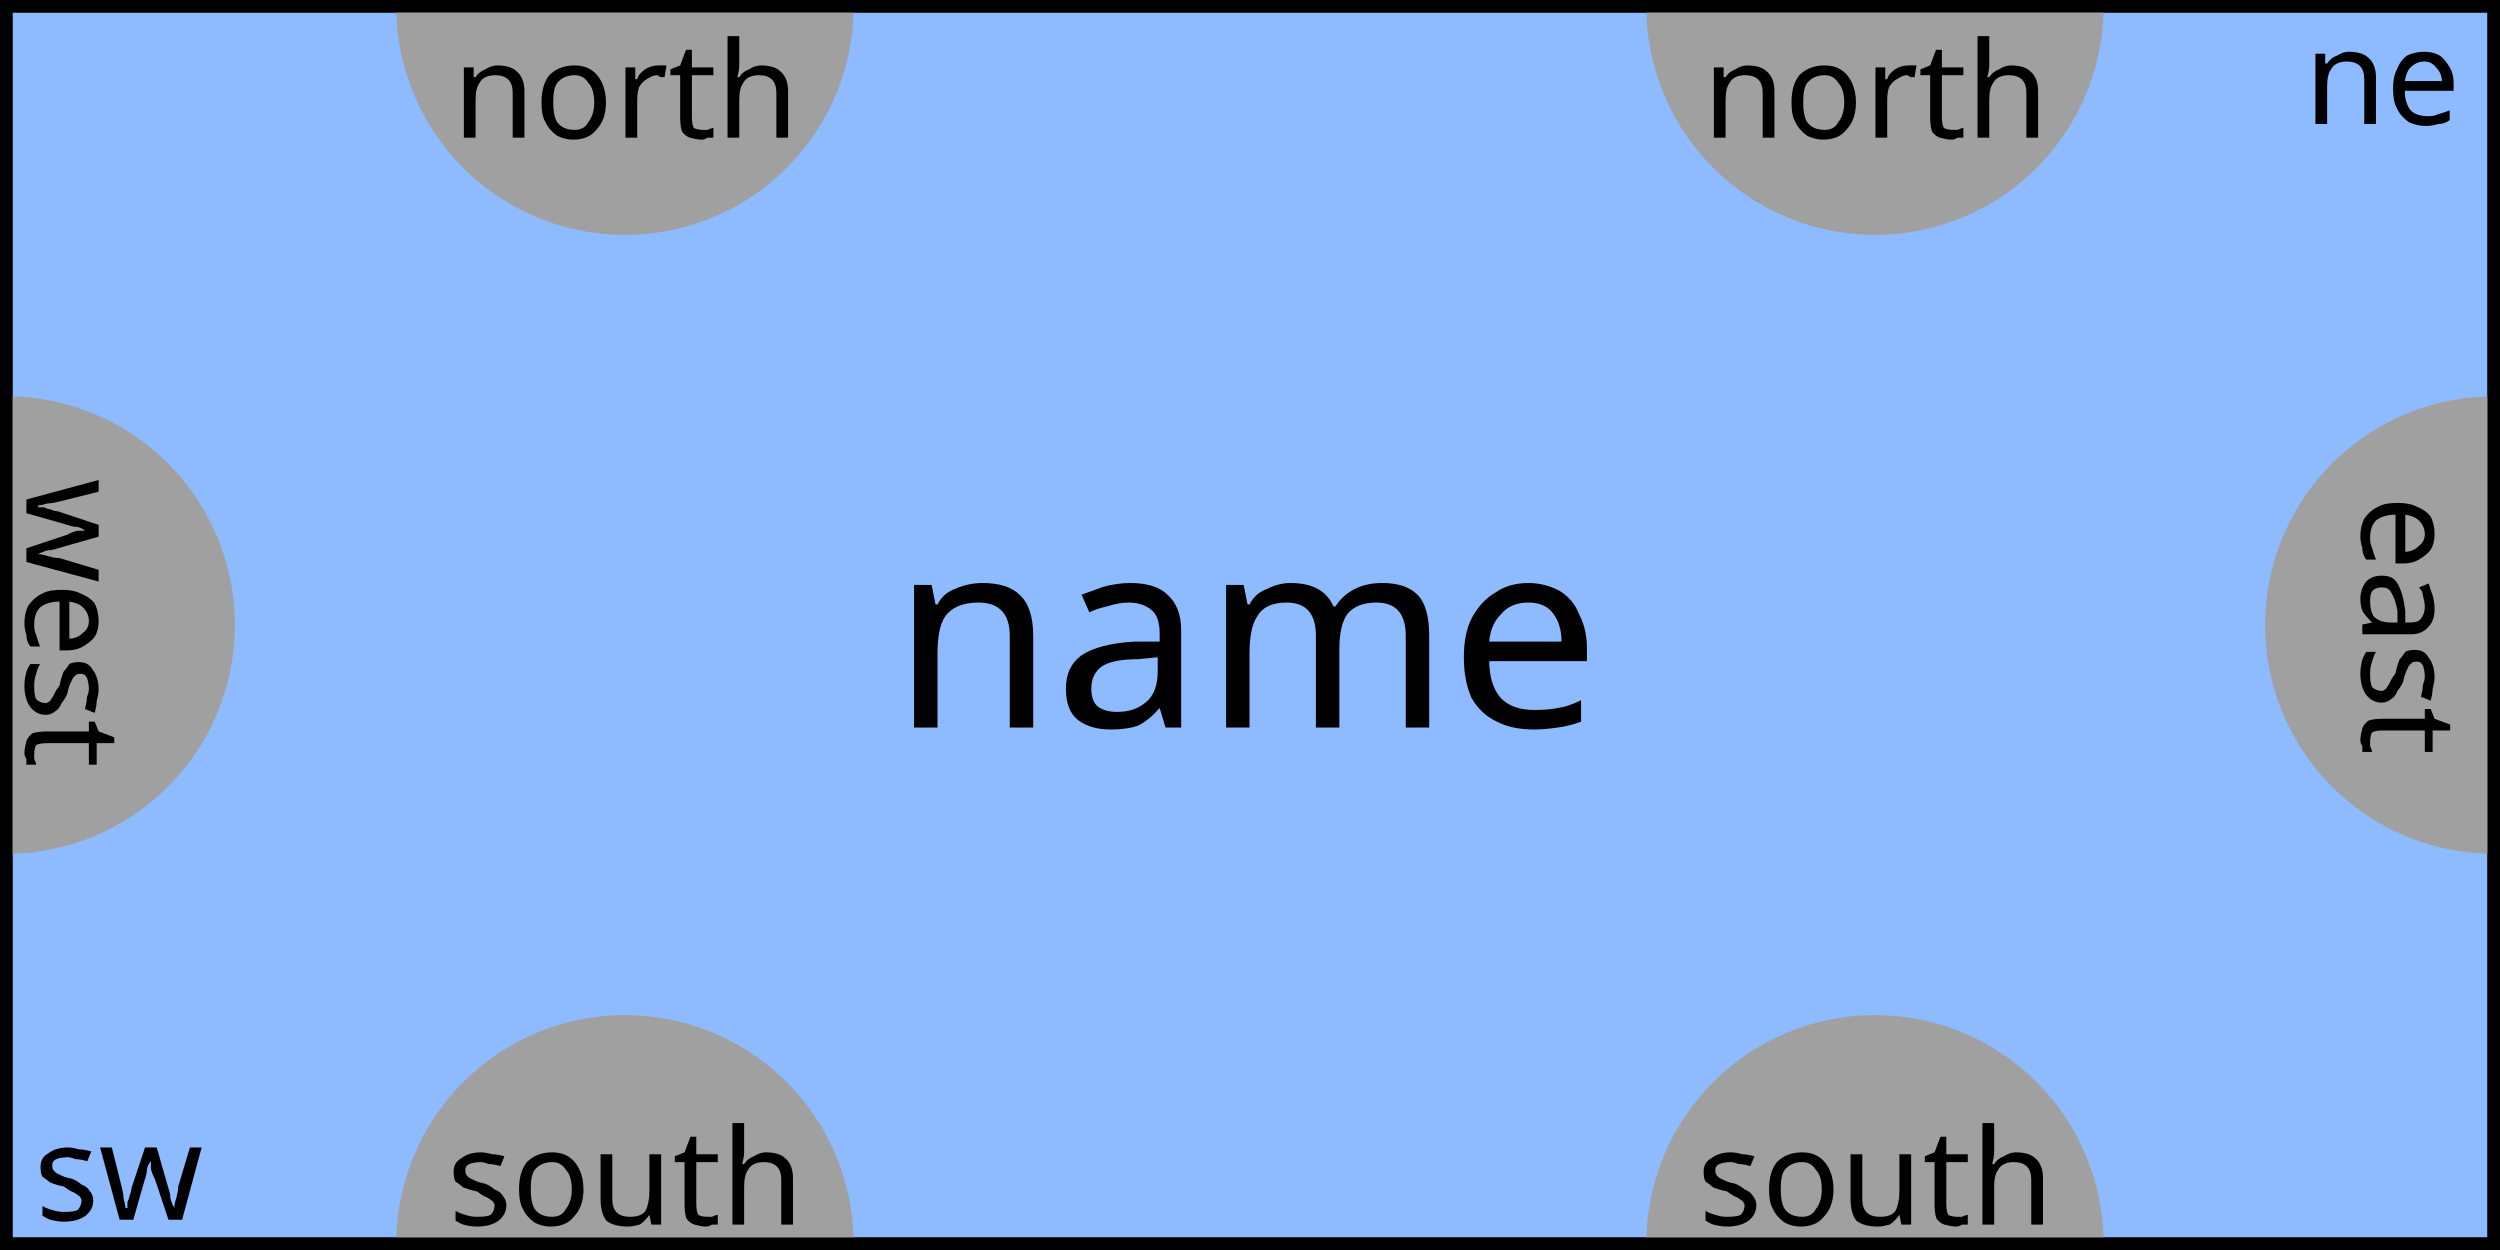
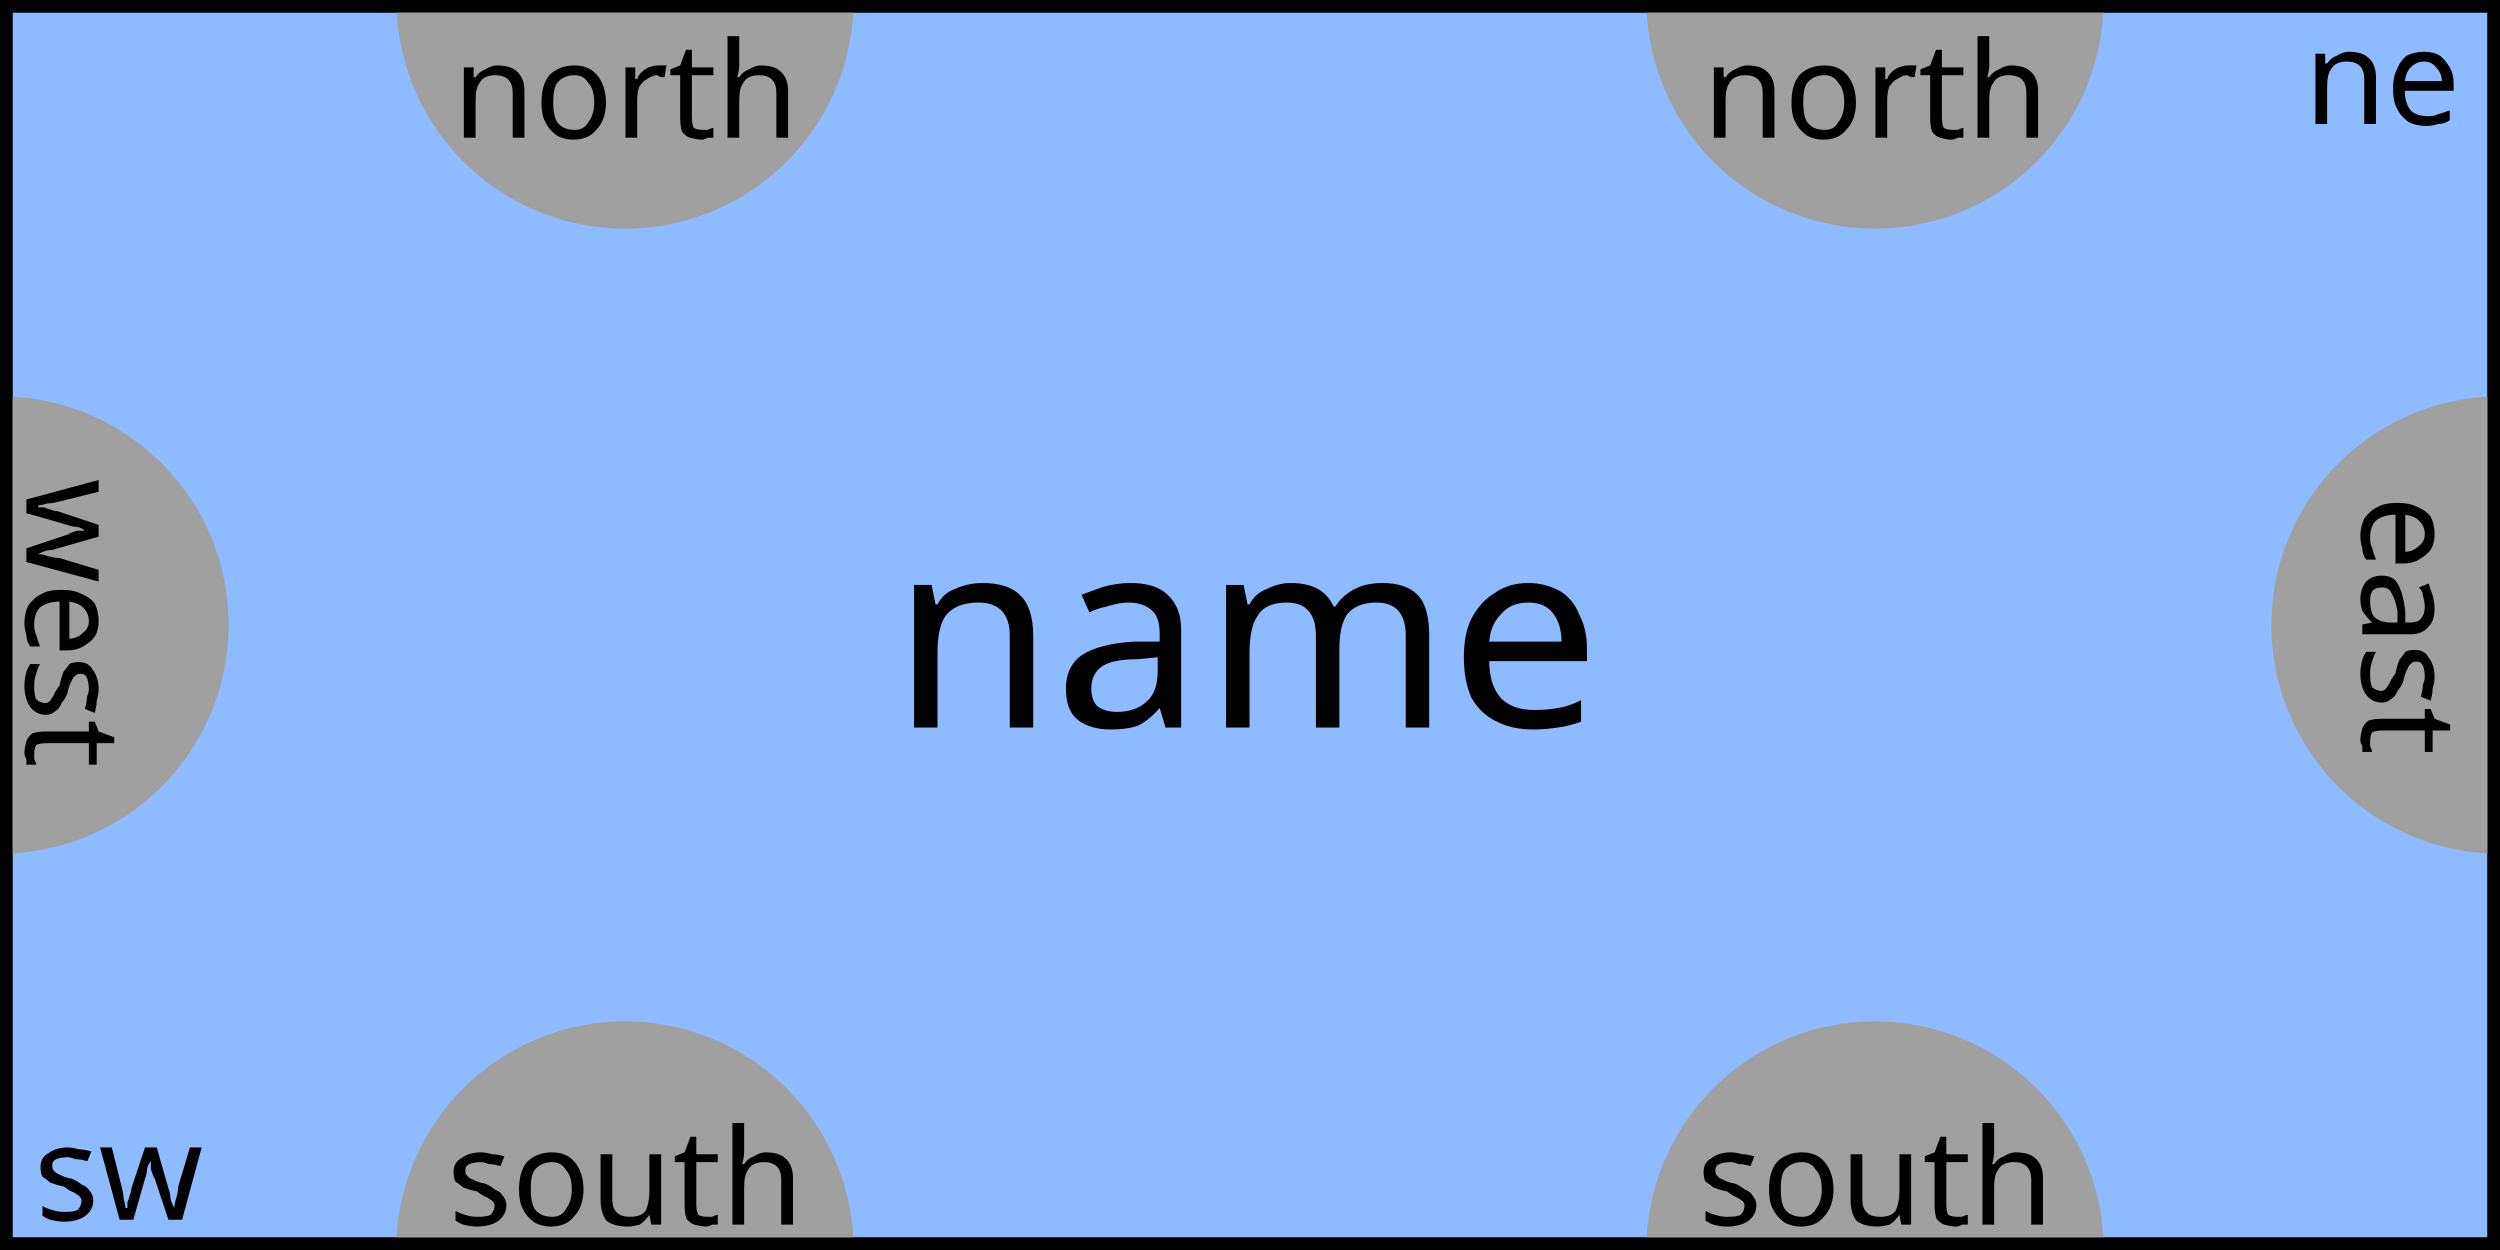
<svg xmlns="http://www.w3.org/2000/svg" width="20mm" height="10mm" viewBox="0 0 20 10" version="1.1" id="svg6114">
  <defs id="defs6108" />
  <g class="tile" id="g33719">
    <rect style="fill:#8ebaff;fill-opacity:1;stroke:#000000;stroke-width:0.1;stroke-miterlimit:4;stroke-dasharray:none" class="tilerect" y="0.05" x="0.05" width="19.9" height="9.9" id="rect33687" />
-     <path d="m 6.829,0.05 a 1.829,1.829 0 0 1 -0.915,1.584 1.829,1.829 0 0 1 -1.829,0 1.829,1.829 0 0 1 -0.915,-1.584 l 1.829,9e-8 z" class="endcolor_northwest" style="fill:#a0a0a0;fill-opacity:1;stroke:none;stroke-width:0.199;stroke-miterlimit:4;stroke-dasharray:none;stroke-opacity:0;paint-order:fill markers stroke" id="path33689" />
+     <path d="M 6.829,1.5344769e-4 A 1.829,1.829 0 0 1 5.915,1.584 a 1.829,1.829 0 0 1 -1.829,0 A 1.829,1.829 0 0 1 3.171,1.533628e-4 l 1.829,8.489e-8 z" class="endcolor_northwest" style="fill:#a0a0a0;fill-opacity:1;stroke:none;stroke-width:0.199;stroke-miterlimit:4;stroke-dasharray:none;stroke-opacity:0;paint-order:fill markers stroke" id="path33689" />
    <text style="font-style:normal;font-variant:normal;font-weight:normal;font-stretch:normal;font-size:1.058px;font-family:sans-serif;-inkscape-font-specification:'sans-serif, Normal';font-variant-ligatures:normal;font-variant-caps:normal;font-variant-numeric:normal;font-feature-settings:normal;text-align:center;writing-mode:lr-tb;dominant-baseline:mathematical;text-anchor:middle;stroke-width:0.099" class="endname_northwest" y="0.689" x="5" dominant-baseline="mathematical" id="text33691">north</text>
-     <path transform="matrix(0,-1,-1,0,0,0)" d="m -3.171,-19.95 a 1.829,1.829 0 0 1 -0.915,1.584 1.829,1.829 0 0 1 -1.829,0 1.829,1.829 0 0 1 -0.915,-1.584 l 1.829,0 z" class="endcolor_east" style="fill:#a0a0a0;fill-opacity:1;stroke:none;stroke-width:0.199;stroke-miterlimit:4;stroke-dasharray:none;stroke-opacity:0;paint-order:fill markers stroke" id="path33693" />
+     <path transform="matrix(0,-1,-1,0,0,0)" d="m -3.171,-20 a 1.829,1.829 0 0 1 -0.915,1.584 1.829,1.829 0 0 1 -1.829,0 1.829,1.829 0 0 1 -0.915,-1.584 l 1.829,0 z" class="endcolor_east" style="fill:#a0a0a0;fill-opacity:1;stroke:none;stroke-width:0.199;stroke-miterlimit:4;stroke-dasharray:none;stroke-opacity:0;paint-order:fill markers stroke" id="path33693" />
    <text style="font-style:normal;font-variant:normal;font-weight:normal;font-stretch:normal;font-size:1.058px;font-family:sans-serif;-inkscape-font-specification:'sans-serif, Normal';font-variant-ligatures:normal;font-variant-caps:normal;font-variant-numeric:normal;font-feature-settings:normal;text-align:center;writing-mode:lr-tb;dominant-baseline:mathematical;text-anchor:middle;stroke-width:0.099" class="endname_east" y="-19.311" x="5" transform="rotate(90)" dominant-baseline="mathematical" id="text33695">east</text>
-     <path style="fill:#a0a0a0;fill-opacity:1;stroke:none;stroke-width:0.199;stroke-miterlimit:4;stroke-dasharray:none;stroke-opacity:0;paint-order:fill markers stroke" class="endcolor_southwest" d="m 6.829,-9.95 a 1.829,1.829 0 0 1 -0.915,1.584 1.829,1.829 0 0 1 -1.829,-10e-8 1.829,1.829 0 0 1 -0.915,-1.584 l 1.829,10e-8 z" transform="scale(1,-1)" id="path33697" />
+     <path style="fill:#a0a0a0;fill-opacity:1;stroke:none;stroke-width:0.199;stroke-miterlimit:4;stroke-dasharray:none;stroke-opacity:0;paint-order:fill markers stroke" class="endcolor_southwest" d="m 6.829,-10 a 1.829,1.829 0 0 1 -0.915,1.584 1.829,1.829 0 0 1 -1.829,-10e-8 1.829,1.829 0 0 1 -0.915,-1.584 l 1.829,10e-8 z" transform="scale(1,-1)" id="path33697" />
    <text style="font-style:normal;font-variant:normal;font-weight:normal;font-stretch:normal;font-size:1.058px;font-family:sans-serif;-inkscape-font-specification:'sans-serif, Normal';font-variant-ligatures:normal;font-variant-caps:normal;font-variant-numeric:normal;font-feature-settings:normal;text-align:center;writing-mode:lr-tb;dominant-baseline:mathematical;text-anchor:middle;stroke-width:0.099" class="endname_southwest" y="9.387" x="5" dominant-baseline="mathematical" id="text33699">south</text>
-     <path style="fill:#a0a0a0;fill-opacity:1;stroke:none;stroke-width:0.199;stroke-miterlimit:4;stroke-dasharray:none;stroke-opacity:0;paint-order:fill markers stroke" class="endcolor_west" d="m -3.171,0.05 a 1.829,1.829 0 0 1 -0.915,1.584 1.829,1.829 0 0 1 -1.829,-1e-7 1.829,1.829 0 0 1 -0.915,-1.584 l 1.829,8e-8 z" transform="rotate(-90)" id="path33701" />
+     <path style="fill:#a0a0a0;fill-opacity:1;stroke:none;stroke-width:0.199;stroke-miterlimit:4;stroke-dasharray:none;stroke-opacity:0;paint-order:fill markers stroke" class="endcolor_west" d="M -3.171,1.5306174e-4 A 1.829,1.829 0 0 1 -4.085,1.584 a 1.829,1.829 0 0 1 -1.829,-1e-7 1.829,1.829 0 0 1 -0.915,-1.584 l 1.829,8.488e-8 z" transform="rotate(-90)" id="path33701" />
    <text style="font-style:normal;font-variant:normal;font-weight:normal;font-stretch:normal;font-size:1.058px;font-family:sans-serif;-inkscape-font-specification:'sans-serif, Normal';font-variant-ligatures:normal;font-variant-caps:normal;font-variant-numeric:normal;font-feature-settings:normal;text-align:center;writing-mode:lr-tb;dominant-baseline:mathematical;text-anchor:middle;stroke-width:0.099" class="endname_west" y="-0.624" x="4.981" transform="rotate(90)" dominant-baseline="mathematical" id="text33703">west</text>
    <text style="font-style:normal;font-variant:normal;font-weight:normal;font-stretch:normal;font-size:2.117px;font-family:sans-serif;-inkscape-font-specification:'sans-serif, Normal';font-variant-ligatures:normal;font-variant-caps:normal;font-variant-numeric:normal;font-feature-settings:normal;text-align:center;writing-mode:lr-tb;dominant-baseline:mathematical;text-anchor:middle;stroke-width:0.099" class="tilename" y="5" x="9.96" dominant-baseline="mathematical" id="text33705">name</text>
    <text style="font-style:normal;font-variant:normal;font-weight:normal;font-stretch:normal;font-size:1.058px;font-family:sans-serif;-inkscape-font-specification:'sans-serif, Normal';font-variant-ligatures:normal;font-variant-caps:normal;font-variant-numeric:normal;font-feature-settings:normal;text-align:center;writing-mode:lr-tb;dominant-baseline:mathematical;text-anchor:middle;stroke-width:0.099" class="type_ne" y="0.58" x="19.053" dominant-baseline="mathematical" id="text33707">ne</text>
-     <text style="font-style:normal;font-variant:normal;font-weight:normal;font-stretch:normal;font-size:1.058px;font-family:sans-serif;-inkscape-font-specification:'sans-serif, Normal';font-variant-ligatures:normal;font-variant-caps:normal;font-variant-numeric:normal;font-feature-settings:normal;text-align:center;writing-mode:lr-tb;dominant-baseline:mathematical;text-anchor:middle;stroke-width:0.099" class="type_se" y="9.347" x="0.947" dominant-baseline="mathematical" id="text33709">sw</text>
-     <path style="fill:#a0a0a0;fill-opacity:1;stroke:none;stroke-width:0.199;stroke-miterlimit:4;stroke-dasharray:none;stroke-opacity:0;paint-order:fill markers stroke" class="endcolor_northeast" d="m 16.829,0.05 a 1.829,1.829 0 0 1 -0.915,1.584 1.829,1.829 0 0 1 -1.829,0 1.829,1.829 0 0 1 -0.915,-1.584 l 1.829,9e-8 z" id="path33711" />
+     <text style="font-style:normal;font-variant:normal;font-weight:normal;font-stretch:normal;font-size:1.058px;font-family:sans-serif;-inkscape-font-specification:'sans-serif, Normal';font-variant-ligatures:normal;font-variant-caps:normal;font-variant-numeric:normal;font-feature-settings:normal;text-align:center;writing-mode:lr-tb;dominant-baseline:mathematical;text-anchor:middle;stroke-width:0.099" class="type_sw" y="9.347" x="0.947" dominant-baseline="mathematical" id="text33709">sw</text>
+     <path style="fill:#a0a0a0;fill-opacity:1;stroke:none;stroke-width:0.199;stroke-miterlimit:4;stroke-dasharray:none;stroke-opacity:0;paint-order:fill markers stroke" class="endcolor_northeast" d="M 16.829,1.5344917e-4 A 1.829,1.829 0 0 1 15.915,1.584 a 1.829,1.829 0 0 1 -1.829,0 1.829,1.829 0 0 1 -0.915,-1.584 l 1.829,8.488e-8 z" id="path33711" />
    <text dominant-baseline="mathematical" x="15" y="0.689" class="endname_northeast" style="font-style:normal;font-variant:normal;font-weight:normal;font-stretch:normal;font-size:1.058px;font-family:sans-serif;-inkscape-font-specification:'sans-serif, Normal';font-variant-ligatures:normal;font-variant-caps:normal;font-variant-numeric:normal;font-feature-settings:normal;text-align:center;writing-mode:lr-tb;dominant-baseline:mathematical;text-anchor:middle;stroke-width:0.099" id="text33713">north</text>
-     <path transform="scale(1,-1)" d="m 16.829,-9.95 a 1.829,1.829 0 0 1 -0.915,1.584 1.829,1.829 0 0 1 -1.829,-10e-8 1.829,1.829 0 0 1 -0.915,-1.584 l 1.829,10e-8 z" class="endcolor_southeast" style="fill:#a0a0a0;fill-opacity:1;stroke:none;stroke-width:0.199;stroke-miterlimit:4;stroke-dasharray:none;stroke-opacity:0;paint-order:fill markers stroke" id="path33715" />
+     <path transform="scale(1,-1)" d="m 16.829,-10 a 1.829,1.829 0 0 1 -0.915,1.584 1.829,1.829 0 0 1 -1.829,-10e-8 1.829,1.829 0 0 1 -0.915,-1.584 l 1.829,10e-8 z" class="endcolor_southeast" style="fill:#a0a0a0;fill-opacity:1;stroke:none;stroke-width:0.199;stroke-miterlimit:4;stroke-dasharray:none;stroke-opacity:0;paint-order:fill markers stroke" id="path33715" />
    <text dominant-baseline="mathematical" x="15" y="9.387" class="endname_southeast" style="font-style:normal;font-variant:normal;font-weight:normal;font-stretch:normal;font-size:1.058px;font-family:sans-serif;-inkscape-font-specification:'sans-serif, Normal';font-variant-ligatures:normal;font-variant-caps:normal;font-variant-numeric:normal;font-feature-settings:normal;text-align:center;writing-mode:lr-tb;dominant-baseline:mathematical;text-anchor:middle;stroke-width:0.099" id="text33717">south</text>
    <rect id="rect34265" height="9.9" width="19.9" x="0.05" y="0.05" class="tilerect" style="fill:none;fill-opacity:1;stroke:#000000;stroke-width:0.1;stroke-miterlimit:4;stroke-dasharray:none" />
  </g>
</svg>
